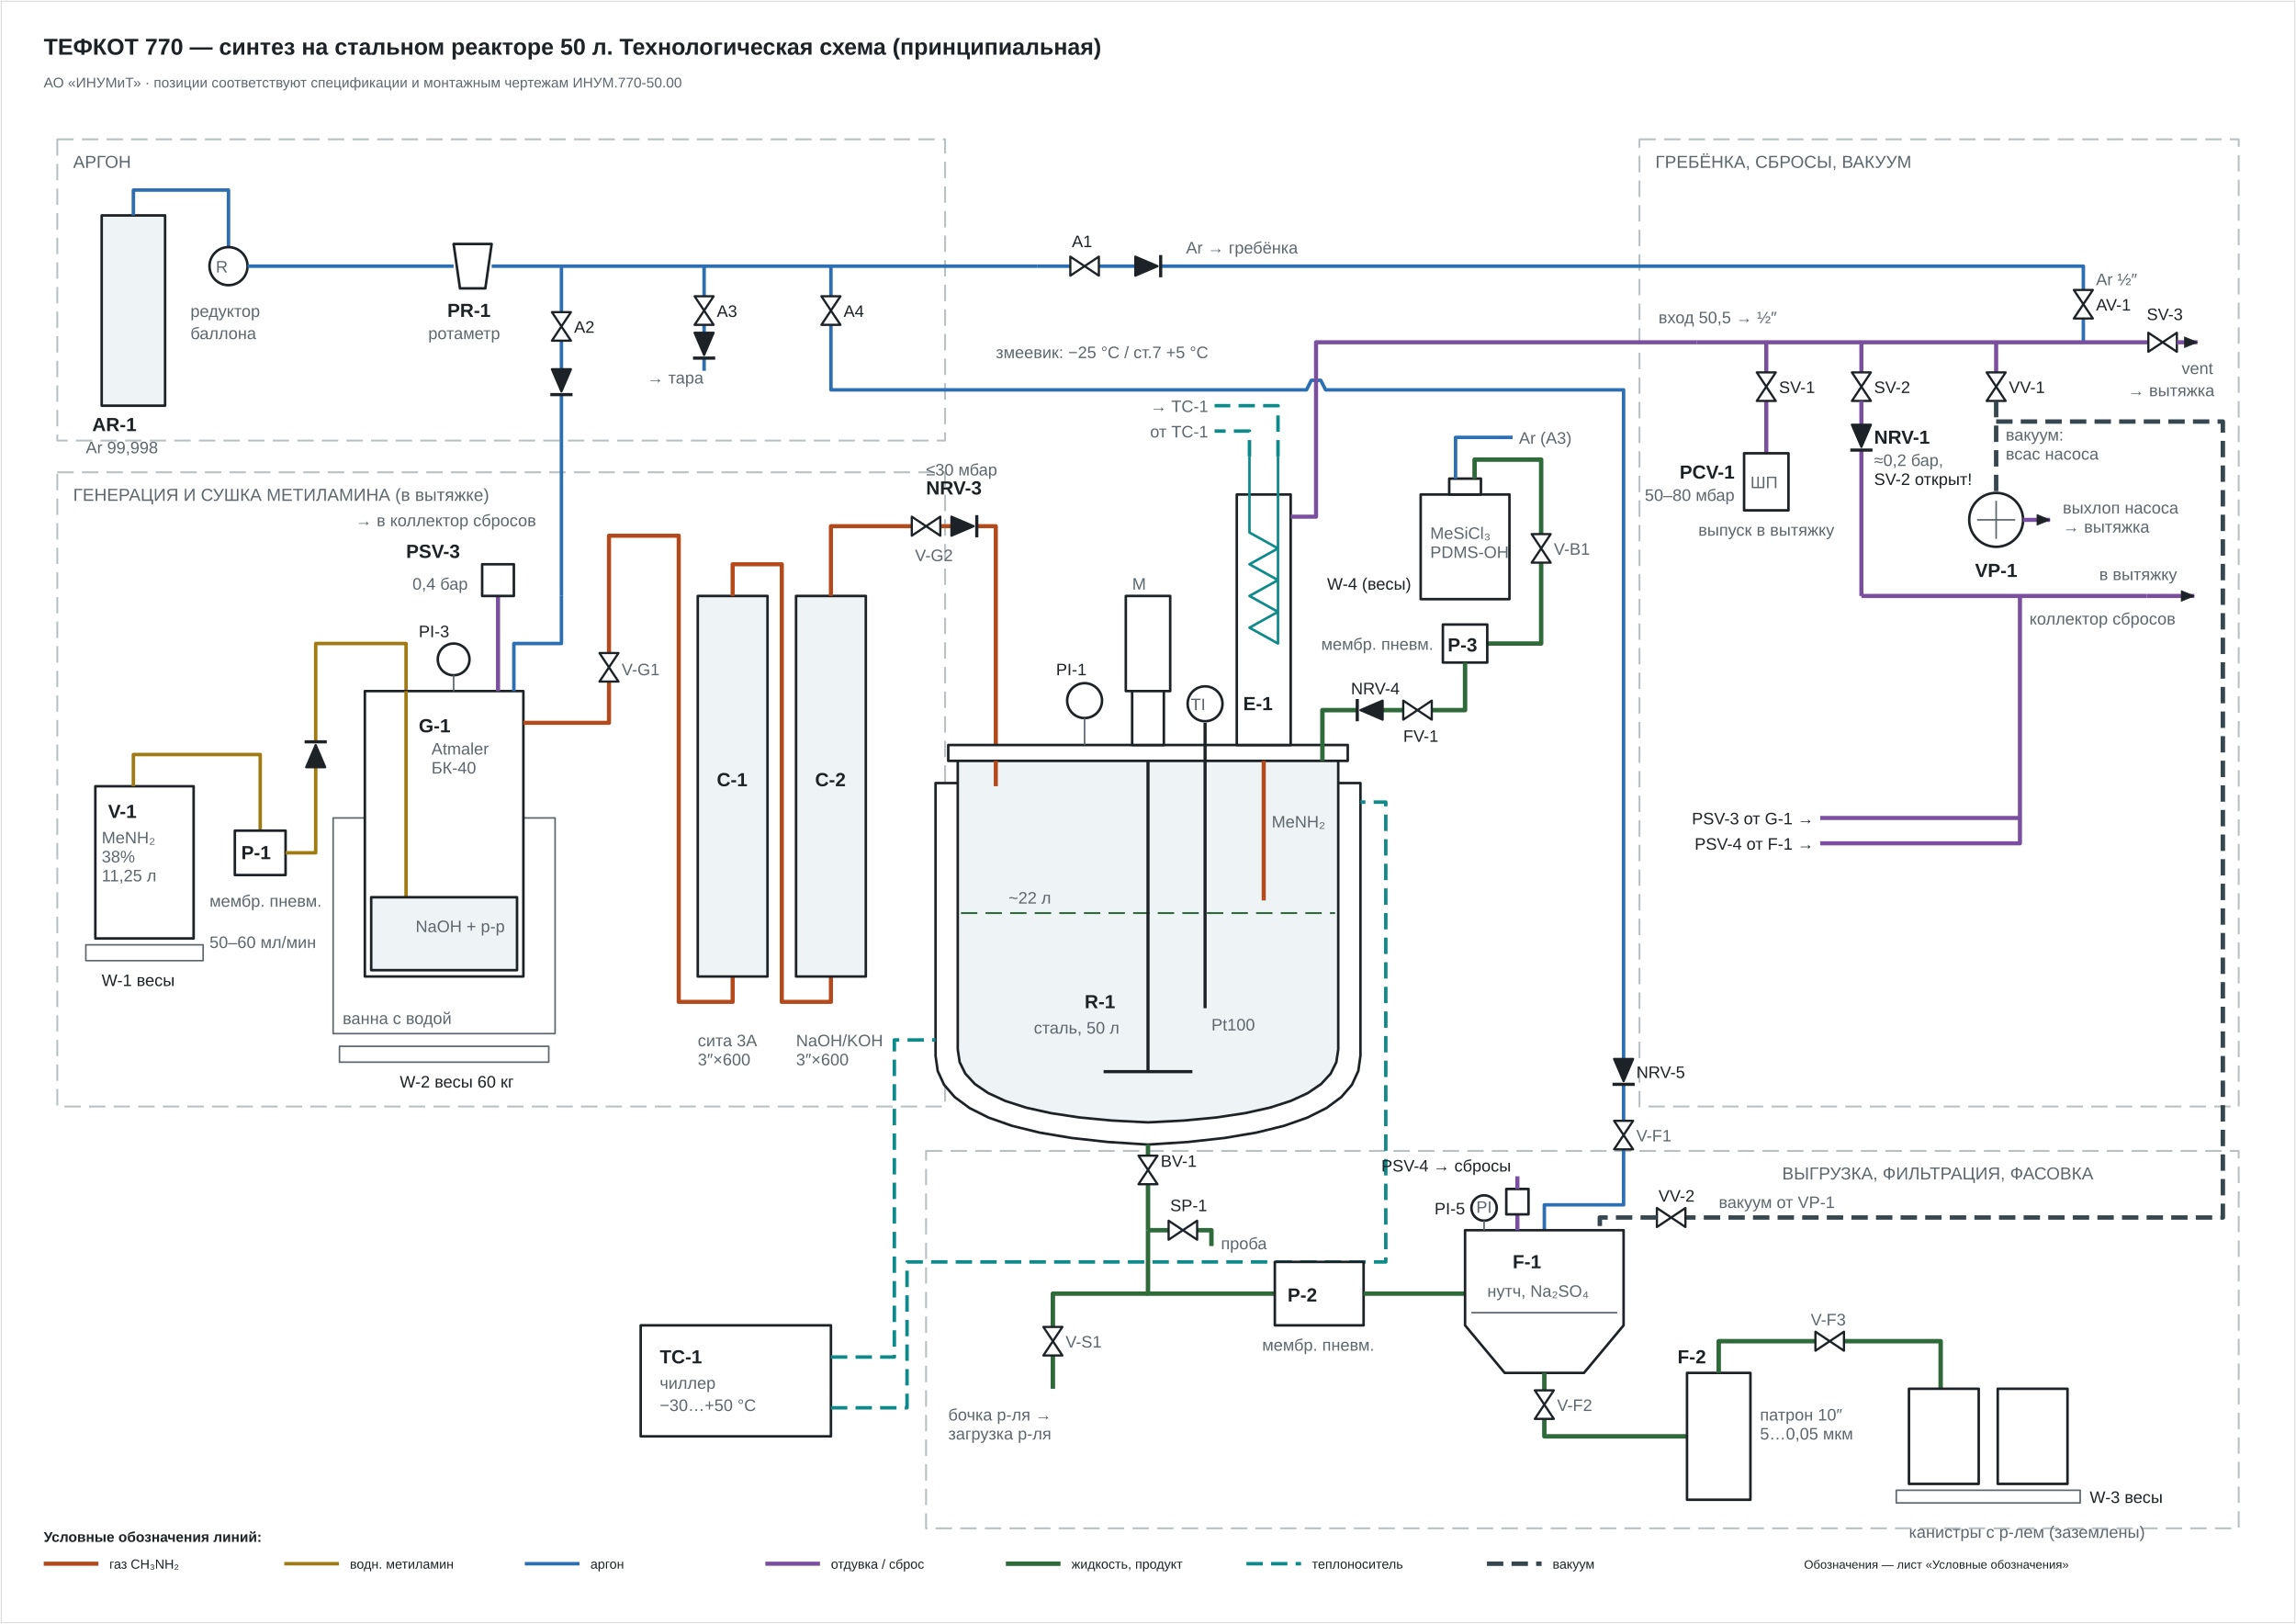
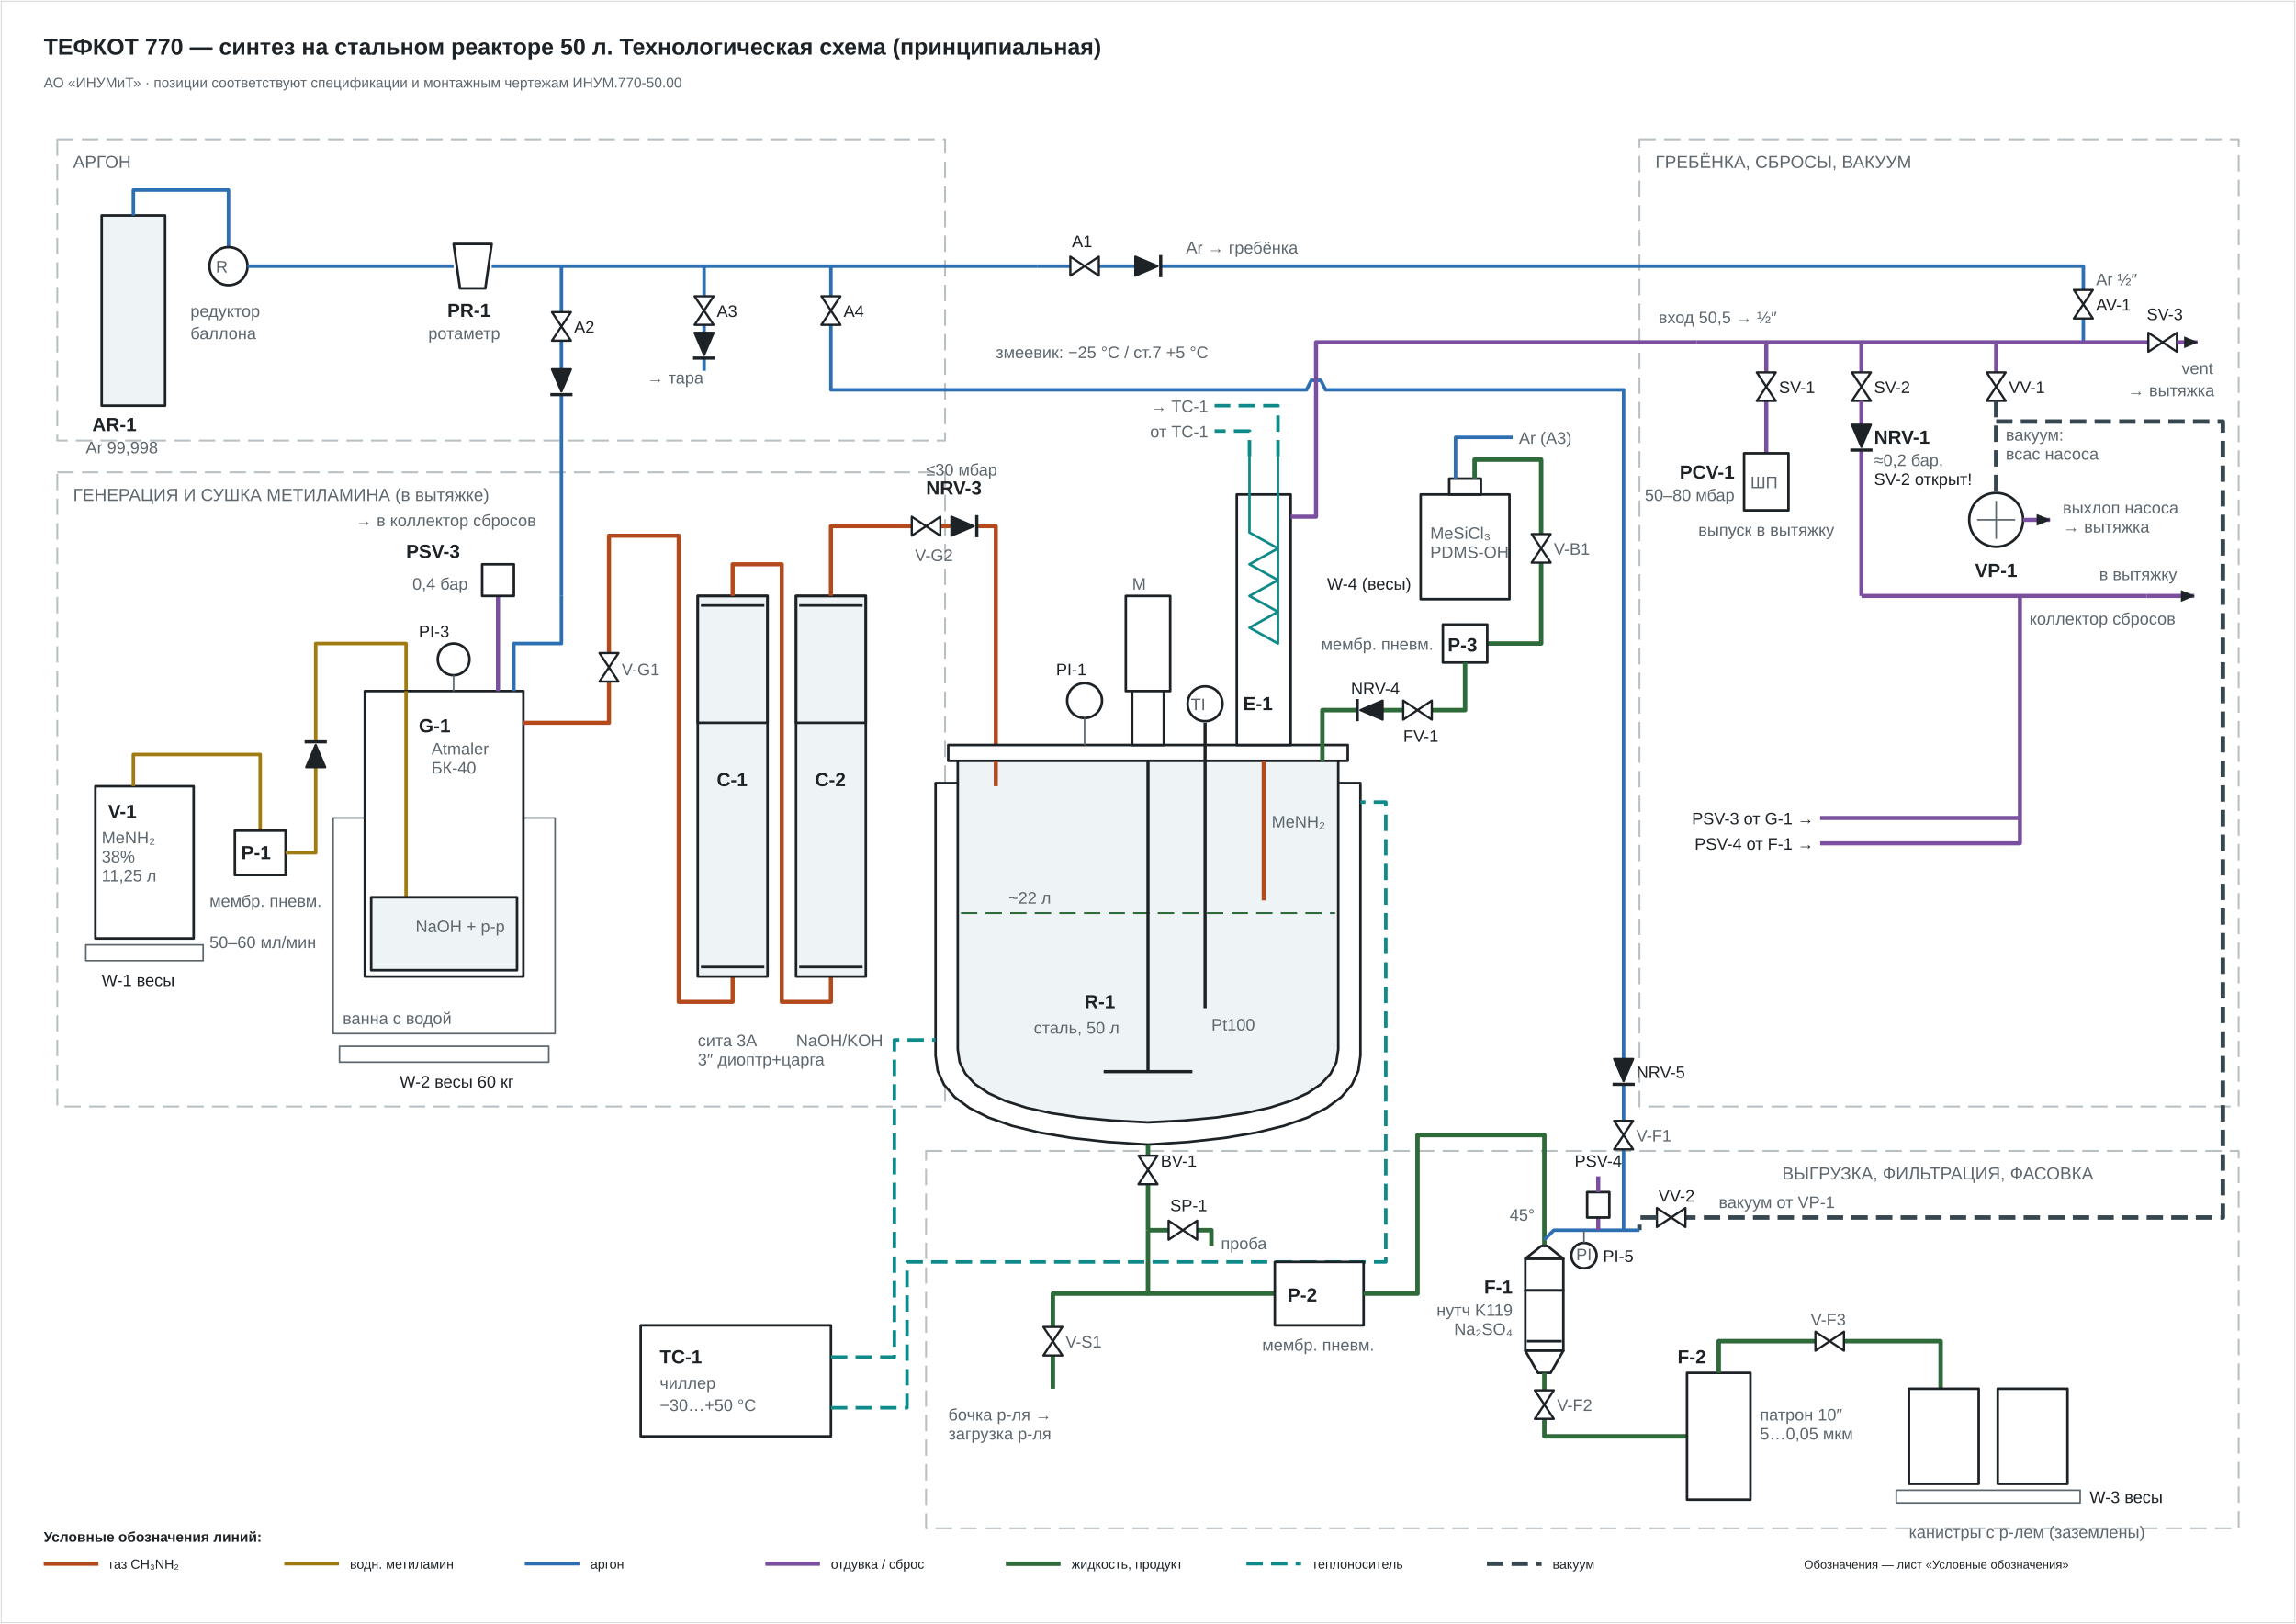
<svg xmlns="http://www.w3.org/2000/svg" viewBox="0 0 420.0 297.0" width="420.0mm" height="297.0mm" font-family="Arial, 'Liberation Sans', sans-serif">
  <rect width="100%" height="100%" fill="#fff" />
  <path d="M0.20,0.20 L419.80,0.20 L419.80,296.80 L0.20,296.80 Z" fill="none" stroke="#bbbbbb" stroke-width="0.1" stroke-linejoin="round" />
  <text x="8.00" y="10.00" font-size="4.2" text-anchor="start" fill="#1d2226" font-weight="bold">ТЕФКОТ 770 — синтез на стальном реакторе 50 л. Технологическая схема (принципиальная)</text>
  <text x="8.00" y="16.00" font-size="2.6" text-anchor="start" fill="#5d666d">АО «ИНУМиТ» · позиции соответствуют спецификации и монтажным чертежам ИНУМ.770-50.00</text>
  <path d="M10.48,25.48 L172.88,25.48 L172.88,80.58 L10.48,80.58 Z" fill="none" stroke="#b9c0c3" stroke-width="0.348" stroke-dasharray="3 1.5" stroke-linejoin="round" />
  <text x="13.38" y="30.70" font-size="3.19" text-anchor="start" fill="#5d666d">АРГОН</text>
  <path d="M10.48,86.38 L172.88,86.38 L172.88,202.38 L10.48,202.38 Z" fill="none" stroke="#b9c0c3" stroke-width="0.348" stroke-dasharray="3 1.5" stroke-linejoin="round" />
  <text x="13.38" y="91.60" font-size="3.19" text-anchor="start" fill="#5d666d">ГЕНЕРАЦИЯ И СУШКА МЕТИЛАМИНА (в вытяжке)</text>
  <path d="M299.90,25.48 L409.52,25.48 L409.52,202.38 L299.90,202.38 Z" fill="none" stroke="#b9c0c3" stroke-width="0.348" stroke-dasharray="3 1.5" stroke-linejoin="round" />
  <text x="302.80" y="30.70" font-size="3.19" text-anchor="start" fill="#5d666d">ГРЕБЁНКА, СБРОСЫ, ВАКУУМ</text>
  <path d="M169.40,210.50 L409.52,210.50 L409.52,279.52 L169.40,279.52 Z" fill="none" stroke="#b9c0c3" stroke-width="0.348" stroke-dasharray="3 1.5" stroke-linejoin="round" />
  <text x="326.00" y="215.72" font-size="3.19" text-anchor="start" fill="#5d666d">ВЫГРУЗКА, ФИЛЬТРАЦИЯ, ФАСОВКА</text>
  <path d="M18.60,39.40 L30.20,39.40 L30.20,74.20 L18.60,74.20 Z" fill="#eef3f5" stroke="#1d2226" stroke-width="0.464" stroke-linejoin="round" />
  <text x="16.86" y="78.84" font-size="3.48" text-anchor="start" fill="#1d2226" font-weight="bold">AR-1</text>
  <text x="15.70" y="82.90" font-size="3.045" text-anchor="start" fill="#5d666d">Ar 99,998</text>
  <path d="M24.40,39.40 L24.40,34.76 L41.80,34.76 L41.80,45.20" fill="none" stroke="#2d6fb3" stroke-width="0.638" stroke-linejoin="round" />
  <circle cx="41.80" cy="48.68" r="3.48" fill="#ffffff" stroke="#1d2226" stroke-width="0.464" />
  <text x="39.48" y="49.84" font-size="3.045" text-anchor="start" fill="#5d666d">R</text>
  <text x="34.84" y="57.96" font-size="3.045" text-anchor="start" fill="#5d666d">редуктор</text>
  <text x="34.84" y="62.02" font-size="3.045" text-anchor="start" fill="#5d666d">баллона</text>
  <path d="M45.28,48.68 L82.98,48.68" fill="none" stroke="#2d6fb3" stroke-width="0.638" stroke-linejoin="round" />
  <path d="M82.98,44.62 L89.94,44.62 L88.78,52.74 L84.14,52.74 Z" fill="#ffffff" stroke="#1d2226" stroke-width="0.464" stroke-linejoin="round" />
  <text x="81.82" y="57.96" font-size="3.48" text-anchor="start" fill="#1d2226" font-weight="bold">PR-1</text>
  <text x="78.34" y="62.02" font-size="3.045" text-anchor="start" fill="#5d666d">ротаметр</text>
  <path d="M89.94,48.68 L169.40,48.68 L189.70,48.68" fill="none" stroke="#2d6fb3" stroke-width="0.638" stroke-linejoin="round" />
  <path d="M102.70,48.68 L102.70,57.09" fill="none" stroke="#2d6fb3" stroke-width="0.638" stroke-linejoin="round" />
  <path d="M102.70,62.31 L102.70,67.53" fill="none" stroke="#2d6fb3" stroke-width="0.638" stroke-linejoin="round" />
  <path d="M102.70,72.17 L102.70,109.00" fill="none" stroke="#2d6fb3" stroke-width="0.638" stroke-linejoin="round" />
  <path d="M100.96,57.09 L104.44,62.31 L100.96,62.31 L104.44,57.09 Z" fill="#ffffff" stroke="#1d2226" stroke-width="0.406" stroke-linejoin="round" />
  <text x="105.02" y="60.86" font-size="3.045" text-anchor="start" fill="#1d2226">A2</text>
  <path d="M100.96,67.53 L102.70,71.59 L104.44,67.53 Z" fill="#1d2226" stroke="#1d2226" stroke-width="0.406" stroke-linejoin="round" />
  <path d="M100.67,72.17 L104.73,72.17" fill="none" stroke="#1d2226" stroke-width="0.58" stroke-linejoin="round" />
  <path d="M128.80,48.68 L128.80,54.19" fill="none" stroke="#2d6fb3" stroke-width="0.638" stroke-linejoin="round" />
  <path d="M128.80,59.41 L128.80,60.86" fill="none" stroke="#2d6fb3" stroke-width="0.638" stroke-linejoin="round" />
  <path d="M128.80,65.50 L128.80,67.82" fill="none" stroke="#2d6fb3" stroke-width="0.638" stroke-linejoin="round" />
  <path d="M127.06,54.19 L130.54,59.41 L127.06,59.41 L130.54,54.19 Z" fill="#ffffff" stroke="#1d2226" stroke-width="0.406" stroke-linejoin="round" />
  <path d="M127.06,60.86 L128.80,64.92 L130.54,60.86 Z" fill="#1d2226" stroke="#1d2226" stroke-width="0.406" stroke-linejoin="round" />
  <path d="M126.77,65.50 L130.83,65.50" fill="none" stroke="#1d2226" stroke-width="0.58" stroke-linejoin="round" />
  <text x="131.12" y="57.96" font-size="3.045" text-anchor="start" fill="#1d2226">A3</text>
  <text x="118.36" y="70.14" font-size="3.045" text-anchor="start" fill="#5d666d">→ тара</text>
  <path d="M152.00,48.68 L152.00,54.19" fill="none" stroke="#2d6fb3" stroke-width="0.638" stroke-linejoin="round" />
  <path d="M152.00,59.41 L152.00,71.30 L239.00,71.30 L239.87,69.56 L241.61,69.56 L242.48,71.30 L297.00,71.30 L297.00,193.68" fill="none" stroke="#2d6fb3" stroke-width="0.638" stroke-linejoin="round" />
  <path d="M297.00,198.32 L297.00,204.99" fill="none" stroke="#2d6fb3" stroke-width="0.638" stroke-linejoin="round" />
-   <path d="M297.00,210.21 L297.00,220.36 L282.50,220.36 L282.50,225.00" fill="none" stroke="#2d6fb3" stroke-width="0.638" stroke-linejoin="round" />
+   <path d="M297.00,210.21 L297.00,225.00" fill="none" stroke="#2d6fb3" stroke-width="0.638" stroke-linejoin="round" />
  <path d="M150.26,54.19 L153.74,59.41 L150.26,59.41 L153.74,54.19 Z" fill="#ffffff" stroke="#1d2226" stroke-width="0.406" stroke-linejoin="round" />
  <text x="154.32" y="57.96" font-size="3.045" text-anchor="start" fill="#1d2226">A4</text>
  <path d="M295.26,193.68 L297.00,197.74 L298.74,193.68 Z" fill="#1d2226" stroke="#1d2226" stroke-width="0.406" stroke-linejoin="round" />
  <path d="M294.97,198.32 L299.03,198.32" fill="none" stroke="#1d2226" stroke-width="0.58" stroke-linejoin="round" />
  <text x="299.32" y="197.16" font-size="3.045" text-anchor="start" fill="#1d2226">NRV-5</text>
  <path d="M295.26,204.99 L298.74,210.21 L295.26,210.21 L298.74,204.99 Z" fill="#ffffff" stroke="#1d2226" stroke-width="0.406" stroke-linejoin="round" />
  <text x="299.32" y="208.76" font-size="3.045" text-anchor="start" fill="#5d666d">V-F1</text>
  <path d="M189.70,48.68 L195.79,48.68" fill="none" stroke="#2d6fb3" stroke-width="0.638" stroke-linejoin="round" />
  <path d="M201.01,48.68 L207.68,48.68" fill="none" stroke="#2d6fb3" stroke-width="0.638" stroke-linejoin="round" />
  <path d="M212.32,48.68 L381.10,48.68 L381.10,53.03" fill="none" stroke="#2d6fb3" stroke-width="0.638" stroke-linejoin="round" />
  <path d="M381.10,58.25 L381.10,62.60" fill="none" stroke="#2d6fb3" stroke-width="0.638" stroke-linejoin="round" />
  <path d="M195.79,46.94 L201.01,50.42 L201.01,46.94 L195.79,50.42 Z" fill="#ffffff" stroke="#1d2226" stroke-width="0.406" stroke-linejoin="round" />
  <text x="196.08" y="45.20" font-size="3.045" text-anchor="start" fill="#1d2226">A1</text>
  <path d="M207.68,46.94 L211.74,48.68 L207.68,50.42 Z" fill="#1d2226" stroke="#1d2226" stroke-width="0.406" stroke-linejoin="round" />
  <path d="M212.32,46.65 L212.32,50.71" fill="none" stroke="#1d2226" stroke-width="0.58" stroke-linejoin="round" />
  <text x="216.96" y="46.36" font-size="3.045" text-anchor="start" fill="#5d666d">Ar → гребёнка</text>
  <path d="M17.44,143.80 L35.42,143.80 L35.42,171.64 L17.44,171.64 Z" fill="#ffffff" stroke="#1d2226" stroke-width="0.464" stroke-linejoin="round" />
  <text x="19.76" y="149.60" font-size="3.48" text-anchor="start" fill="#1d2226" font-weight="bold">V-1</text>
  <text x="18.60" y="154.24" font-size="3.045" text-anchor="start" fill="#5d666d">MeNH₂</text>
  <text x="18.60" y="157.72" font-size="3.045" text-anchor="start" fill="#5d666d">38%</text>
  <text x="18.60" y="161.20" font-size="3.045" text-anchor="start" fill="#5d666d">11,25 л</text>
  <path d="M15.70,172.80 L37.16,172.80 L37.16,175.70 L15.70,175.70 Z" fill="none" stroke="#5d666d" stroke-width="0.29" stroke-linejoin="round" />
  <text x="18.60" y="180.34" font-size="3.045" text-anchor="start" fill="#1d2226">W-1 весы</text>
  <path d="M24.40,143.80 L24.40,138.00 L47.60,138.00 L47.60,151.92" fill="none" stroke="#a07a12" stroke-width="0.638" stroke-linejoin="round" />
  <path d="M42.96,151.92 L52.24,151.92 L52.24,160.04 L42.96,160.04 Z" fill="#ffffff" stroke="#1d2226" stroke-width="0.464" stroke-linejoin="round" />
  <text x="44.12" y="157.14" font-size="3.48" text-anchor="start" fill="#1d2226" font-weight="bold">P-1</text>
  <text x="38.32" y="165.84" font-size="3.045" text-anchor="start" fill="#5d666d">мембр. пневм.</text>
  <text x="38.32" y="173.38" font-size="3.045" text-anchor="start" fill="#5d666d">50–60 мл/мин</text>
  <path d="M52.24,155.98 L57.75,155.98 L57.75,140.32" fill="none" stroke="#a07a12" stroke-width="0.638" stroke-linejoin="round" />
  <path d="M57.75,135.68 L57.75,117.70 L74.28,117.70 L74.28,126.40" fill="none" stroke="#a07a12" stroke-width="0.638" stroke-linejoin="round" />
  <path d="M56.01,140.32 L57.75,136.26 L59.49,140.32 Z" fill="#1d2226" stroke="#1d2226" stroke-width="0.406" stroke-linejoin="round" />
  <path d="M55.72,135.68 L59.78,135.68" fill="none" stroke="#1d2226" stroke-width="0.58" stroke-linejoin="round" />
  <path d="M60.94,149.60 L101.54,149.60 L101.54,189.04 L60.94,189.04 Z" fill="none" stroke="#5d666d" stroke-width="0.29" stroke-linejoin="round" />
  <text x="62.68" y="187.30" font-size="3.045" text-anchor="start" fill="#5d666d">ванна с водой</text>
  <path d="M66.74,126.40 L95.74,126.40 L95.74,178.60 L66.74,178.60 Z" fill="#ffffff" stroke="#1d2226" stroke-width="0.464" stroke-linejoin="round" />
  <path d="M74.28,126.40 L74.28,172.80" fill="none" stroke="#a07a12" stroke-width="0.638" stroke-linejoin="round" />
  <path d="M67.90,164.10 L94.58,164.10 L94.58,177.44 L67.90,177.44 Z" fill="#eef3f5" stroke="#1d2226" stroke-width="0.464" stroke-linejoin="round" />
  <text x="76.02" y="170.48" font-size="3.045" text-anchor="start" fill="#5d666d">NaOH + р-р</text>
  <text x="76.60" y="133.94" font-size="3.48" text-anchor="start" fill="#1d2226" font-weight="bold">G-1</text>
  <text x="78.92" y="138.00" font-size="3.045" text-anchor="start" fill="#5d666d">Atmaler</text>
  <text x="78.92" y="141.48" font-size="3.045" text-anchor="start" fill="#5d666d">БК-40</text>
  <path d="M62.10,191.36 L100.38,191.36 L100.38,194.26 L62.10,194.26 Z" fill="none" stroke="#5d666d" stroke-width="0.29" stroke-linejoin="round" />
  <text x="73.12" y="198.90" font-size="3.045" text-anchor="start" fill="#1d2226">W-2 весы 60 кг</text>
  <path d="M91.10,126.40 L91.10,117.70 L91.10,109.00" fill="none" stroke="#7a4fa0" stroke-width="0.754" stroke-linejoin="round" />
  <path d="M88.20,103.20 L94.00,103.20 L94.00,109.00 L88.20,109.00 Z" fill="#ffffff" stroke="#1d2226" stroke-width="0.464" stroke-linejoin="round" />
  <text x="74.28" y="102.04" font-size="3.48" text-anchor="start" fill="#1d2226" font-weight="bold">PSV-3</text>
  <text x="75.44" y="107.84" font-size="3.045" text-anchor="start" fill="#5d666d">0,4 бар</text>
  <text x="65.00" y="96.24" font-size="3.045" text-anchor="start" fill="#5d666d">→ в коллектор сбросов</text>
  <circle cx="82.98" cy="120.60" r="2.90" fill="#ffffff" stroke="#1d2226" stroke-width="0.464" />
  <path d="M82.98,123.50 L82.98,126.40" fill="none" stroke="#5d666d" stroke-width="0.29" stroke-linejoin="round" />
  <text x="76.60" y="116.54" font-size="3.045" text-anchor="start" fill="#1d2226">PI-3</text>
  <path d="M102.70,109.00 L102.70,117.70 L94.00,117.70 L94.00,126.40" fill="none" stroke="#2d6fb3" stroke-width="0.638" stroke-linejoin="round" />
  <path d="M95.74,132.20 L111.40,132.20 L111.40,124.66" fill="none" stroke="#b4491b" stroke-width="0.754" stroke-linejoin="round" />
  <path d="M111.40,119.44 L111.40,97.98 L124.16,97.98 L124.16,183.24 L134.02,183.24 L134.02,178.60" fill="none" stroke="#b4491b" stroke-width="0.754" stroke-linejoin="round" />
  <path d="M109.66,119.44 L113.14,124.66 L109.66,124.66 L113.14,119.44 Z" fill="#ffffff" stroke="#1d2226" stroke-width="0.406" stroke-linejoin="round" />
  <text x="113.72" y="123.50" font-size="3.045" text-anchor="start" fill="#5d666d">V-G1</text>
  <path d="M127.64,109.00 L140.40,109.00 L140.40,178.60 L127.64,178.60 Z" fill="#eef3f5" stroke="#1d2226" stroke-width="0.464" stroke-linejoin="round" />
+   <path d="M127.64,109.00 L140.40,109.00 L140.40,132.20 L127.64,132.20 Z" fill="none" stroke="#1d2226" stroke-width="0.464" stroke-linejoin="round" />
+   <path d="M128.22,110.74 L139.82,110.74" fill="none" stroke="#1d2226" stroke-width="0.464" stroke-linejoin="round" />
+   <path d="M128.22,176.86 L139.82,176.86" fill="none" stroke="#1d2226" stroke-width="0.464" stroke-linejoin="round" />
  <text x="131.12" y="143.80" font-size="3.48" text-anchor="start" fill="#1d2226" font-weight="bold">C-1</text>
  <text x="127.64" y="191.36" font-size="3.045" text-anchor="start" fill="#5d666d">сита 3A</text>
-   <text x="127.64" y="194.84" font-size="3.045" text-anchor="start" fill="#5d666d">3″×600</text>
+   <text x="127.64" y="194.84" font-size="3.045" text-anchor="start" fill="#5d666d">3″ диоптр+царга</text>
  <path d="M134.02,109.00 L134.02,103.20 L143.01,103.20 L143.01,183.24 L152.00,183.24 L152.00,178.60" fill="none" stroke="#b4491b" stroke-width="0.754" stroke-linejoin="round" />
  <path d="M145.62,109.00 L158.38,109.00 L158.38,178.60 L145.62,178.60 Z" fill="#eef3f5" stroke="#1d2226" stroke-width="0.464" stroke-linejoin="round" />
+   <path d="M145.62,109.00 L158.38,109.00 L158.38,132.20 L145.62,132.20 Z" fill="none" stroke="#1d2226" stroke-width="0.464" stroke-linejoin="round" />
+   <path d="M146.20,110.74 L157.80,110.74" fill="none" stroke="#1d2226" stroke-width="0.464" stroke-linejoin="round" />
+   <path d="M146.20,176.86 L157.80,176.86" fill="none" stroke="#1d2226" stroke-width="0.464" stroke-linejoin="round" />
  <text x="149.10" y="143.80" font-size="3.48" text-anchor="start" fill="#1d2226" font-weight="bold">C-2</text>
  <text x="145.62" y="191.36" font-size="3.045" text-anchor="start" fill="#5d666d">NaOH/KOH</text>
-   <text x="145.62" y="194.84" font-size="3.045" text-anchor="start" fill="#5d666d">3″×600</text>
  <path d="M152.00,109.00 L152.00,96.24 L166.79,96.24" fill="none" stroke="#b4491b" stroke-width="0.754" stroke-linejoin="round" />
  <path d="M172.01,96.24 L174.04,96.24" fill="none" stroke="#b4491b" stroke-width="0.754" stroke-linejoin="round" />
  <path d="M178.68,96.24 L182.16,96.24 L182.16,136.26" fill="none" stroke="#b4491b" stroke-width="0.754" stroke-linejoin="round" />
  <path d="M166.79,94.50 L172.01,97.98 L172.01,94.50 L166.79,97.98 Z" fill="#ffffff" stroke="#1d2226" stroke-width="0.406" stroke-linejoin="round" />
  <text x="167.37" y="102.62" font-size="3.045" text-anchor="start" fill="#5d666d">V-G2</text>
  <path d="M174.04,94.50 L178.10,96.24 L174.04,97.98 Z" fill="#1d2226" stroke="#1d2226" stroke-width="0.406" stroke-linejoin="round" />
  <path d="M178.68,94.21 L178.68,98.27" fill="none" stroke="#1d2226" stroke-width="0.58" stroke-linejoin="round" />
  <text x="169.40" y="90.44" font-size="3.48" text-anchor="start" fill="#1d2226" font-weight="bold">NRV-3</text>
  <text x="169.40" y="86.96" font-size="3.045" text-anchor="start" fill="#5d666d">≤30 мбар</text>
  <path d="M171.14,143.22 L171.14,193.10 L171.53,195.87 L172.69,198.39 L174.64,200.65 L177.36,202.66 L180.85,204.41 L185.13,205.91 L190.18,207.15 L196.01,208.13 L202.62,208.86 L210.00,209.34 L217.38,208.86 L223.99,208.13 L229.82,207.15 L234.87,205.91 L239.14,204.41 L242.64,202.66 L245.36,200.65 L247.31,198.39 L248.47,195.87 L248.86,193.10 L248.86,143.22 Z" fill="#ffffff" stroke="#1d2226" stroke-width="0.464" stroke-linejoin="round" />
  <path d="M175.20,138.00 L175.20,191.94 L175.55,194.27 L176.59,196.37 L178.33,198.26 L180.77,199.92 L183.90,201.36 L187.73,202.59 L192.25,203.59 L197.47,204.38 L203.39,204.94 L210.00,205.28 L216.61,204.94 L222.53,204.38 L227.75,203.59 L232.27,202.59 L236.10,201.36 L239.23,199.92 L241.67,198.26 L243.41,196.37 L244.45,194.27 L244.80,191.94 L244.80,138.00 Z" fill="#eef3f5" stroke="#1d2226" stroke-width="0.464" stroke-linejoin="round" />
  <path d="M173.46,136.26 L246.54,136.26 L246.54,139.16 L173.46,139.16 Z" fill="#ffffff" stroke="#1d2226" stroke-width="0.464" stroke-linejoin="round" />
  <path d="M175.78,167.00 L244.22,167.00" fill="none" stroke="#2f6b3a" stroke-width="0.348" stroke-dasharray="3 1.5" stroke-linejoin="round" />
  <text x="184.48" y="165.26" font-size="3.045" text-anchor="start" fill="#5d666d">~22 л</text>
  <text x="198.40" y="184.40" font-size="3.48" text-anchor="start" fill="#1d2226" font-weight="bold">R-1</text>
  <text x="189.12" y="189.04" font-size="3.045" text-anchor="start" fill="#5d666d">сталь, 50 л</text>
  <path d="M182.16,139.16 L182.16,143.80" fill="none" stroke="#b4491b" stroke-width="0.754" stroke-linejoin="round" />
  <path d="M231.17,139.16 L231.17,164.68" fill="none" stroke="#b4491b" stroke-width="0.754" stroke-linejoin="round" />
  <text x="232.62" y="151.34" font-size="3.045" text-anchor="start" fill="#5d666d">MeNH₂</text>
  <circle cx="198.40" cy="128.14" r="3.19" fill="#ffffff" stroke="#1d2226" stroke-width="0.464" />
  <path d="M198.40,131.33 L198.40,136.26" fill="none" stroke="#5d666d" stroke-width="0.29" stroke-linejoin="round" />
  <text x="193.18" y="123.50" font-size="3.045" text-anchor="start" fill="#1d2226">PI-1</text>
  <path d="M205.94,109.00 L214.06,109.00 L214.06,126.40 L205.94,126.40 Z" fill="#ffffff" stroke="#1d2226" stroke-width="0.464" stroke-linejoin="round" />
  <text x="207.10" y="107.84" font-size="3.045" text-anchor="start" fill="#5d666d">M</text>
  <path d="M207.10,126.40 L212.90,126.40 L212.90,136.26 L207.10,136.26 Z" fill="#ffffff" stroke="#1d2226" stroke-width="0.464" stroke-linejoin="round" />
  <path d="M210.00,139.16 L210.00,196.00" fill="none" stroke="#1d2226" stroke-width="0.58" stroke-linejoin="round" />
  <path d="M201.88,196.00 L218.12,196.00" fill="none" stroke="#1d2226" stroke-width="0.58" stroke-linejoin="round" />
  <path d="M220.44,132.20 L220.44,184.40" fill="none" stroke="#1d2226" stroke-width="0.58" stroke-linejoin="round" />
  <circle cx="220.44" cy="128.72" r="3.19" fill="#ffffff" stroke="#1d2226" stroke-width="0.464" />
  <text x="217.83" y="129.88" font-size="3.045" text-anchor="start" fill="#5d666d">TI</text>
  <text x="221.60" y="188.46" font-size="3.045" text-anchor="start" fill="#5d666d">Pt100</text>
  <path d="M226.24,90.44 L236.10,90.44 L236.10,136.26 L226.24,136.26 Z" fill="#ffffff" stroke="#1d2226" stroke-width="0.464" stroke-linejoin="round" />
  <path d="M228.56,83.48 L228.56,97.40 L233.78,100.30 L228.56,103.20 L233.78,106.10 L228.56,109.00 L233.78,111.90 L228.56,114.80 L233.78,117.70 L233.78,83.48" fill="none" stroke="#0f8a8a" stroke-width="0.464" stroke-linejoin="round" />
  <path d="M228.56,83.48 L228.56,78.84 L222.18,78.84" fill="none" stroke="#0f8a8a" stroke-width="0.638" stroke-dasharray="3 1.5" stroke-linejoin="round" />
  <path d="M233.78,83.48 L233.78,74.20 L222.18,74.20" fill="none" stroke="#0f8a8a" stroke-width="0.638" stroke-dasharray="3 1.5" stroke-linejoin="round" />
  <text x="221.02" y="75.36" font-size="3.045" text-anchor="end" fill="#5d666d">→ TC-1</text>
  <text x="221.02" y="80.00" font-size="3.045" text-anchor="end" fill="#5d666d">от TC-1</text>
  <text x="227.40" y="129.88" font-size="3.48" text-anchor="start" fill="#1d2226" font-weight="bold">E-1</text>
  <text x="182.16" y="65.50" font-size="3.045" text-anchor="start" fill="#5d666d">змеевик: −25 °C / ст.7 +5 °C</text>
  <path d="M259.88,90.44 L276.12,90.44 L276.12,109.58 L259.88,109.58 Z" fill="#ffffff" stroke="#1d2226" stroke-width="0.464" stroke-linejoin="round" />
  <path d="M265.10,87.54 L270.90,87.54 L270.90,90.44 L265.10,90.44 Z" fill="#ffffff" stroke="#1d2226" stroke-width="0.464" stroke-linejoin="round" />
  <text x="261.62" y="98.56" font-size="3.045" text-anchor="start" fill="#5d666d">MeSiCl₃</text>
  <text x="261.62" y="102.04" font-size="3.045" text-anchor="start" fill="#5d666d">PDMS-OH</text>
  <text x="258.14" y="107.84" font-size="3.045" text-anchor="end" fill="#1d2226">W-4 (весы)</text>
  <path d="M266.26,87.54 L266.26,80.00 L276.70,80.00" fill="none" stroke="#2d6fb3" stroke-width="0.638" stroke-linejoin="round" />
  <text x="277.86" y="81.16" font-size="3.045" text-anchor="start" fill="#5d666d">Ar (A3)</text>
  <path d="M269.74,87.54 L269.74,84.06 L281.92,84.06 L281.92,97.69" fill="none" stroke="#2f6b3a" stroke-width="0.812" stroke-linejoin="round" />
  <path d="M281.92,102.91 L281.92,117.70 L272.06,117.70" fill="none" stroke="#2f6b3a" stroke-width="0.812" stroke-linejoin="round" />
  <path d="M280.18,97.69 L283.66,102.91 L280.18,102.91 L283.66,97.69 Z" fill="#ffffff" stroke="#1d2226" stroke-width="0.406" stroke-linejoin="round" />
  <text x="284.24" y="101.46" font-size="3.045" text-anchor="start" fill="#5d666d">V-B1</text>
  <path d="M263.94,114.22 L272.06,114.22 L272.06,121.18 L263.94,121.18 Z" fill="#ffffff" stroke="#1d2226" stroke-width="0.464" stroke-linejoin="round" />
  <text x="264.81" y="119.15" font-size="3.48" text-anchor="start" fill="#1d2226" font-weight="bold">P-3</text>
  <text x="262.20" y="118.86" font-size="3.045" text-anchor="end" fill="#5d666d">мембр. пневм.</text>
  <path d="M268.00,121.18 L268.00,129.88 L261.91,129.88" fill="none" stroke="#2f6b3a" stroke-width="0.812" stroke-linejoin="round" />
  <path d="M256.69,129.88 L252.92,129.88" fill="none" stroke="#2f6b3a" stroke-width="0.812" stroke-linejoin="round" />
  <path d="M248.28,129.88 L241.90,129.88 L241.90,139.16" fill="none" stroke="#2f6b3a" stroke-width="0.812" stroke-linejoin="round" />
  <path d="M256.69,128.14 L261.91,131.62 L261.91,128.14 L256.69,131.62 Z" fill="#ffffff" stroke="#1d2226" stroke-width="0.406" stroke-linejoin="round" />
  <text x="256.69" y="135.68" font-size="3.045" text-anchor="start" fill="#1d2226">FV-1</text>
  <path d="M252.92,128.14 L248.86,129.88 L252.92,131.62 Z" fill="#1d2226" stroke="#1d2226" stroke-width="0.406" stroke-linejoin="round" />
  <path d="M248.28,127.85 L248.28,131.91" fill="none" stroke="#1d2226" stroke-width="0.58" stroke-linejoin="round" />
  <text x="247.12" y="126.98" font-size="3.045" text-anchor="start" fill="#1d2226">NRV-4</text>
  <path d="M236.10,94.50 L240.74,94.50 L240.74,62.60 L310.34,62.60" fill="none" stroke="#7a4fa0" stroke-width="0.754" stroke-linejoin="round" />
  <path d="M117.20,242.40 L152.00,242.40 L152.00,262.70 L117.20,262.70 Z" fill="#ffffff" stroke="#1d2226" stroke-width="0.464" stroke-linejoin="round" />
  <text x="120.68" y="249.36" font-size="3.48" text-anchor="start" fill="#1d2226" font-weight="bold">TC-1</text>
  <text x="120.68" y="254.00" font-size="3.045" text-anchor="start" fill="#5d666d">чиллер</text>
  <text x="120.68" y="258.06" font-size="3.045" text-anchor="start" fill="#5d666d">−30…+50 °C</text>
  <path d="M152.00,248.20 L163.60,248.20 L163.60,190.20 L171.14,190.20" fill="none" stroke="#0f8a8a" stroke-width="0.638" stroke-dasharray="3 1.5" stroke-linejoin="round" />
  <path d="M152.00,257.48 L165.92,257.48 L165.92,230.80 L253.50,230.80 L253.50,146.70 L248.86,146.70" fill="none" stroke="#0f8a8a" stroke-width="0.638" stroke-dasharray="3 1.5" stroke-linejoin="round" />
  <path d="M310.34,62.60 L392.99,62.60" fill="none" stroke="#7a4fa0" stroke-width="0.754" stroke-linejoin="round" />
  <text x="303.38" y="59.12" font-size="3.045" text-anchor="start" fill="#5d666d">вход 50,5 → ½″</text>
  <path d="M323.10,62.60 L323.10,68.11" fill="none" stroke="#7a4fa0" stroke-width="0.754" stroke-linejoin="round" />
  <path d="M323.10,73.33 L323.10,82.90" fill="none" stroke="#7a4fa0" stroke-width="0.754" stroke-linejoin="round" />
  <path d="M321.36,68.11 L324.84,73.33 L321.36,73.33 L324.84,68.11 Z" fill="#ffffff" stroke="#1d2226" stroke-width="0.406" stroke-linejoin="round" />
  <text x="325.42" y="71.88" font-size="3.045" text-anchor="start" fill="#1d2226">SV-1</text>
  <path d="M319.04,82.90 L327.16,82.90 L327.16,93.34 L319.04,93.34 Z" fill="#ffffff" stroke="#1d2226" stroke-width="0.464" stroke-linejoin="round" />
  <text x="320.20" y="89.28" font-size="3.045" text-anchor="start" fill="#5d666d">ШП</text>
  <text x="317.30" y="87.54" font-size="3.48" text-anchor="end" fill="#1d2226" font-weight="bold">PCV-1</text>
  <text x="317.30" y="91.60" font-size="3.045" text-anchor="end" fill="#5d666d">50–80 мбар</text>
  <text x="323.10" y="97.98" font-size="3.045" text-anchor="middle" fill="#5d666d">выпуск в вытяжку</text>
  <path d="M340.50,62.60 L340.50,68.11" fill="none" stroke="#7a4fa0" stroke-width="0.754" stroke-linejoin="round" />
  <path d="M338.76,68.11 L342.24,73.33 L338.76,73.33 L342.24,68.11 Z" fill="#ffffff" stroke="#1d2226" stroke-width="0.406" stroke-linejoin="round" />
  <text x="342.82" y="71.88" font-size="3.045" text-anchor="start" fill="#1d2226">SV-2</text>
  <path d="M340.50,73.33 L340.50,77.68" fill="none" stroke="#7a4fa0" stroke-width="0.754" stroke-linejoin="round" />
  <path d="M340.50,82.32 L340.50,109.00" fill="none" stroke="#7a4fa0" stroke-width="0.754" stroke-linejoin="round" />
  <path d="M338.76,77.68 L340.50,81.74 L342.24,77.68 Z" fill="#1d2226" stroke="#1d2226" stroke-width="0.406" stroke-linejoin="round" />
  <path d="M338.47,82.32 L342.53,82.32" fill="none" stroke="#1d2226" stroke-width="0.58" stroke-linejoin="round" />
  <text x="342.82" y="81.16" font-size="3.48" text-anchor="start" fill="#1d2226" font-weight="bold">NRV-1</text>
  <text x="342.82" y="85.22" font-size="3.045" text-anchor="start" fill="#5d666d">≈0,2 бар,</text>
  <text x="342.82" y="88.70" font-size="3.045" text-anchor="start" fill="#1d2226">SV-2 открыт!</text>
  <path d="M365.15,62.60 L365.15,68.11" fill="none" stroke="#7a4fa0" stroke-width="0.754" stroke-linejoin="round" />
  <path d="M363.41,68.11 L366.89,73.33 L363.41,73.33 L366.89,68.11 Z" fill="#ffffff" stroke="#1d2226" stroke-width="0.406" stroke-linejoin="round" />
  <text x="367.47" y="71.88" font-size="3.045" text-anchor="start" fill="#1d2226">VV-1</text>
  <path d="M365.15,73.33 L365.15,90.15" fill="none" stroke="#37474f" stroke-width="0.812" stroke-dasharray="3 1.5" stroke-linejoin="round" />
  <path d="M365.15,77.10 L406.62,77.10 L406.62,222.68 L308.31,222.68" fill="none" stroke="#37474f" stroke-width="0.812" stroke-dasharray="3 1.5" stroke-linejoin="round" />
  <path d="M303.09,220.94 L308.31,224.42 L308.31,220.94 L303.09,224.42 Z" fill="#ffffff" stroke="#1d2226" stroke-width="0.406" stroke-linejoin="round" />
-   <path d="M303.09,222.68 L292.65,222.68 L292.65,225.00" fill="none" stroke="#37474f" stroke-width="0.812" stroke-dasharray="3 1.5" stroke-linejoin="round" />
+   <path d="M303.09,222.68 L299.90,222.68 L299.90,225.00" fill="none" stroke="#37474f" stroke-width="0.812" stroke-dasharray="3 1.5" stroke-linejoin="round" />
  <text x="303.38" y="219.78" font-size="3.045" text-anchor="start" fill="#1d2226">VV-2</text>
  <text x="314.40" y="220.94" font-size="3.045" text-anchor="start" fill="#5d666d">вакуум от VP-1</text>
  <text x="366.89" y="80.58" font-size="3.045" text-anchor="start" fill="#5d666d">вакуум:</text>
  <text x="366.89" y="84.06" font-size="3.045" text-anchor="start" fill="#5d666d">всас насоса</text>
  <circle cx="365.15" cy="95.08" r="4.93" fill="#ffffff" stroke="#1d2226" stroke-width="0.464" />
  <path d="M361.67,95.08 L368.63,95.08" fill="none" stroke="#5d666d" stroke-width="0.29" stroke-linejoin="round" />
  <path d="M365.15,91.60 L365.15,98.56" fill="none" stroke="#5d666d" stroke-width="0.29" stroke-linejoin="round" />
  <text x="365.15" y="105.52" font-size="3.48" text-anchor="middle" fill="#1d2226" font-weight="bold">VP-1</text>
  <path d="M370.08,95.08 L375.01,95.08" fill="none" stroke="#7a4fa0" stroke-width="0.754" stroke-linejoin="round" />
  <path d="M375.01,95.08 L372.61,96.08 L372.61,94.08 Z" fill="#1d2226" stroke="#1d2226" stroke-width="0.1" stroke-linejoin="round" />
  <text x="377.33" y="93.92" font-size="3.045" text-anchor="start" fill="#5d666d">выхлоп насоса</text>
  <text x="377.33" y="97.40" font-size="3.045" text-anchor="start" fill="#5d666d">→ вытяжка</text>
  <path d="M379.36,53.03 L382.84,58.25 L379.36,58.25 L382.84,53.03 Z" fill="#ffffff" stroke="#1d2226" stroke-width="0.406" stroke-linejoin="round" />
  <text x="383.42" y="56.80" font-size="3.045" text-anchor="start" fill="#1d2226">AV-1</text>
  <text x="383.42" y="52.16" font-size="3.045" text-anchor="start" fill="#5d666d">Ar ½″</text>
  <path d="M392.99,60.86 L398.21,64.34 L398.21,60.86 L392.99,64.34 Z" fill="#ffffff" stroke="#1d2226" stroke-width="0.406" stroke-linejoin="round" />
  <text x="392.70" y="58.54" font-size="3.045" text-anchor="start" fill="#1d2226">SV-3</text>
  <path d="M398.21,62.60 L401.98,62.60" fill="none" stroke="#7a4fa0" stroke-width="0.754" stroke-linejoin="round" />
  <path d="M401.98,62.60 L399.58,63.60 L399.58,61.60 Z" fill="#1d2226" stroke="#1d2226" stroke-width="0.1" stroke-linejoin="round" />
  <text x="399.08" y="68.40" font-size="3.045" text-anchor="start" fill="#5d666d">vent</text>
  <text x="389.22" y="72.46" font-size="3.045" text-anchor="start" fill="#5d666d">→ вытяжка</text>
  <path d="M340.50,109.00 L392.70,109.00" fill="none" stroke="#7a4fa0" stroke-width="0.754" stroke-linejoin="round" />
  <path d="M392.70,109.00 L401.40,109.00" fill="none" stroke="#7a4fa0" stroke-width="0.754" stroke-linejoin="round" />
  <path d="M401.40,109.00 L399.00,110.00 L399.00,108.00 Z" fill="#1d2226" stroke="#1d2226" stroke-width="0.1" stroke-linejoin="round" />
  <text x="371.24" y="114.22" font-size="3.045" text-anchor="start" fill="#5d666d">коллектор сбросов</text>
  <text x="384.00" y="106.10" font-size="3.045" text-anchor="start" fill="#5d666d">в вытяжку</text>
  <text x="331.80" y="150.76" font-size="3.045" text-anchor="end" fill="#1d2226">PSV-3 от G-1 →</text>
  <path d="M332.96,149.60 L369.50,149.60" fill="none" stroke="#7a4fa0" stroke-width="0.754" stroke-linejoin="round" />
  <text x="331.80" y="155.40" font-size="3.045" text-anchor="end" fill="#1d2226">PSV-4 от F-1 →</text>
  <path d="M332.96,154.24 L369.50,154.24 L369.50,109.00" fill="none" stroke="#7a4fa0" stroke-width="0.754" stroke-linejoin="round" />
  <path d="M210.00,209.34 L210.00,211.37" fill="none" stroke="#2f6b3a" stroke-width="0.812" stroke-linejoin="round" />
  <path d="M210.00,216.59 L210.00,225.00" fill="none" stroke="#2f6b3a" stroke-width="0.812" stroke-linejoin="round" />
  <path d="M208.26,211.37 L211.74,216.59 L208.26,216.59 L211.74,211.37 Z" fill="#ffffff" stroke="#1d2226" stroke-width="0.406" stroke-linejoin="round" />
  <text x="212.32" y="213.40" font-size="3.045" text-anchor="start" fill="#1d2226">BV-1</text>
  <path d="M210.00,225.00 L210.00,236.60 L233.20,236.60" fill="none" stroke="#2f6b3a" stroke-width="0.812" stroke-linejoin="round" />
  <path d="M210.00,225.00 L213.77,225.00" fill="none" stroke="#2f6b3a" stroke-width="0.812" stroke-linejoin="round" />
  <path d="M218.99,225.00 L221.60,225.00 L221.60,227.90" fill="none" stroke="#2f6b3a" stroke-width="0.812" stroke-linejoin="round" />
  <path d="M213.77,223.26 L218.99,226.74 L218.99,223.26 L213.77,226.74 Z" fill="#ffffff" stroke="#1d2226" stroke-width="0.406" stroke-linejoin="round" />
  <text x="214.06" y="221.52" font-size="3.045" text-anchor="start" fill="#1d2226">SP-1</text>
  <text x="223.34" y="228.48" font-size="3.045" text-anchor="start" fill="#5d666d">проба</text>
  <path d="M210.00,236.60 L192.60,236.60 L192.60,242.69" fill="none" stroke="#2f6b3a" stroke-width="0.812" stroke-linejoin="round" />
  <path d="M192.60,247.91 L192.60,254.00" fill="none" stroke="#2f6b3a" stroke-width="0.812" stroke-linejoin="round" />
  <path d="M190.86,242.69 L194.34,247.91 L190.86,247.91 L194.34,242.69 Z" fill="#ffffff" stroke="#1d2226" stroke-width="0.406" stroke-linejoin="round" />
  <text x="194.92" y="246.46" font-size="3.045" text-anchor="start" fill="#5d666d">V-S1</text>
  <text x="173.46" y="259.80" font-size="3.045" text-anchor="start" fill="#5d666d">бочка р-ля →</text>
  <text x="173.46" y="263.28" font-size="3.045" text-anchor="start" fill="#5d666d">загрузка р-ля</text>
  <path d="M233.20,230.80 L249.44,230.80 L249.44,242.40 L233.20,242.40 Z" fill="#ffffff" stroke="#1d2226" stroke-width="0.464" stroke-linejoin="round" />
  <text x="235.52" y="238.05" font-size="3.48" text-anchor="start" fill="#1d2226" font-weight="bold">P-2</text>
  <text x="230.88" y="247.04" font-size="3.045" text-anchor="start" fill="#5d666d">мембр. пневм.</text>
-   <path d="M249.44,236.60 L268.00,236.60" fill="none" stroke="#2f6b3a" stroke-width="0.812" stroke-linejoin="round" />
-   <path d="M268.00,225.00 L297.00,225.00 L297.00,242.40 L289.75,251.10 L275.25,251.10 L268.00,242.40 Z" fill="#ffffff" stroke="#1d2226" stroke-width="0.464" stroke-linejoin="round" />
-   <path d="M269.16,240.08 L295.84,240.08" fill="none" stroke="#5d666d" stroke-width="0.29" stroke-linejoin="round" />
-   <text x="276.70" y="231.96" font-size="3.48" text-anchor="start" fill="#1d2226" font-weight="bold">F-1</text>
-   <text x="272.06" y="237.18" font-size="3.045" text-anchor="start" fill="#5d666d">нутч, Na₂SO₄</text>
-   <circle cx="271.48" cy="220.94" r="2.32" fill="#ffffff" stroke="#1d2226" stroke-width="0.464" />
-   <text x="271.48" y="221.81" font-size="3.045" text-anchor="middle" fill="#5d666d">PI</text>
-   <path d="M271.48,223.26 L271.48,225.00" fill="none" stroke="#5d666d" stroke-width="0.29" stroke-linejoin="round" />
-   <text x="268.00" y="222.10" font-size="3.045" text-anchor="end" fill="#1d2226">PI-5</text>
-   <path d="M277.57,225.00 L277.57,222.10" fill="none" stroke="#7a4fa0" stroke-width="0.754" stroke-linejoin="round" />
-   <path d="M275.54,217.46 L279.60,217.46 L279.60,222.10 L275.54,222.10 Z" fill="#ffffff" stroke="#1d2226" stroke-width="0.464" stroke-linejoin="round" />
-   <path d="M277.57,217.46 L277.57,215.14" fill="none" stroke="#7a4fa0" stroke-width="0.754" stroke-linejoin="round" />
-   <text x="276.41" y="214.27" font-size="3.045" text-anchor="end" fill="#1d2226">PSV-4 → сбросы</text>
+   <path d="M249.44,236.60 L259.30,236.60 L259.30,207.60 L282.50,207.60 L282.50,227.90" fill="none" stroke="#2f6b3a" stroke-width="0.812" stroke-linejoin="round" />
+   <path d="M281.92,227.90 L283.08,227.90 L285.98,230.22 L279.02,230.22 Z" fill="#ffffff" stroke="#1d2226" stroke-width="0.464" stroke-linejoin="round" />
+   <path d="M279.02,230.22 L285.98,230.22 L285.98,236.02 L279.02,236.02 Z" fill="none" stroke="#1d2226" stroke-width="0.464" stroke-linejoin="round" />
+   <path d="M279.02,236.02 L285.98,236.02 L285.98,247.04 L279.02,247.04 Z" fill="#ffffff" stroke="#1d2226" stroke-width="0.464" stroke-linejoin="round" />
+   <path d="M279.31,245.30 L285.69,245.30" fill="none" stroke="#1d2226" stroke-width="0.464" stroke-linejoin="round" />
+   <path d="M279.02,247.04 L285.98,247.04 L283.66,251.10 L281.34,251.10 Z" fill="#ffffff" stroke="#1d2226" stroke-width="0.464" stroke-linejoin="round" />
+   <text x="276.70" y="236.60" font-size="3.48" text-anchor="end" fill="#1d2226" font-weight="bold">F-1</text>
+   <text x="276.70" y="240.66" font-size="3.045" text-anchor="end" fill="#5d666d">нутч K119</text>
+   <text x="276.70" y="244.14" font-size="3.045" text-anchor="end" fill="#5d666d">Na₂SO₄</text>
+   <path d="M282.50,226.74 L284.24,225.00 L299.90,225.00" fill="none" stroke="#2d6fb3" stroke-width="0.638" stroke-linejoin="round" />
+   <text x="280.76" y="223.26" font-size="3.045" text-anchor="end" fill="#5d666d">45°</text>
+   <circle cx="289.75" cy="229.64" r="2.32" fill="#ffffff" stroke="#1d2226" stroke-width="0.464" />
+   <text x="289.75" y="230.51" font-size="3.045" text-anchor="middle" fill="#5d666d">PI</text>
+   <path d="M289.75,225.00 L289.75,227.32" fill="none" stroke="#5d666d" stroke-width="0.29" stroke-linejoin="round" />
+   <text x="293.23" y="230.80" font-size="3.045" text-anchor="start" fill="#1d2226">PI-5</text>
+   <path d="M292.36,225.00 L292.36,222.68" fill="none" stroke="#7a4fa0" stroke-width="0.754" stroke-linejoin="round" />
+   <path d="M290.33,218.04 L294.39,218.04 L294.39,222.68 L290.33,222.68 Z" fill="#ffffff" stroke="#1d2226" stroke-width="0.464" stroke-linejoin="round" />
+   <path d="M292.36,218.04 L292.36,215.14" fill="none" stroke="#7a4fa0" stroke-width="0.754" stroke-linejoin="round" />
+   <text x="292.36" y="213.40" font-size="3.045" text-anchor="middle" fill="#1d2226">PSV-4</text>
  <path d="M282.50,251.10 L282.50,254.29" fill="none" stroke="#2f6b3a" stroke-width="0.812" stroke-linejoin="round" />
  <path d="M282.50,259.51 L282.50,262.70 L308.60,262.70" fill="none" stroke="#2f6b3a" stroke-width="0.812" stroke-linejoin="round" />
  <path d="M280.76,254.29 L284.24,259.51 L280.76,259.51 L284.24,254.29 Z" fill="#ffffff" stroke="#1d2226" stroke-width="0.406" stroke-linejoin="round" />
  <text x="284.82" y="258.06" font-size="3.045" text-anchor="start" fill="#5d666d">V-F2</text>
  <path d="M308.60,251.10 L320.20,251.10 L320.20,274.30 L308.60,274.30 Z" fill="#ffffff" stroke="#1d2226" stroke-width="0.464" stroke-linejoin="round" />
  <text x="306.86" y="249.36" font-size="3.48" text-anchor="start" fill="#1d2226" font-weight="bold">F-2</text>
  <text x="321.94" y="259.80" font-size="3.045" text-anchor="start" fill="#5d666d">патрон 10″</text>
  <text x="321.94" y="263.28" font-size="3.045" text-anchor="start" fill="#5d666d">5…0,05 мкм</text>
  <path d="M314.40,251.10 L314.40,245.30 L332.09,245.30" fill="none" stroke="#2f6b3a" stroke-width="0.812" stroke-linejoin="round" />
  <path d="M337.31,245.30 L355.00,245.30 L355.00,254.00" fill="none" stroke="#2f6b3a" stroke-width="0.812" stroke-linejoin="round" />
  <path d="M332.09,243.56 L337.31,247.04 L337.31,243.56 L332.09,247.04 Z" fill="#ffffff" stroke="#1d2226" stroke-width="0.406" stroke-linejoin="round" />
  <text x="331.22" y="242.40" font-size="3.045" text-anchor="start" fill="#5d666d">V-F3</text>
  <path d="M349.20,254.00 L361.96,254.00 L361.96,271.40 L349.20,271.40 Z" fill="#ffffff" stroke="#1d2226" stroke-width="0.464" stroke-linejoin="round" />
  <path d="M365.44,254.00 L378.20,254.00 L378.20,271.40 L365.44,271.40 Z" fill="#ffffff" stroke="#1d2226" stroke-width="0.464" stroke-linejoin="round" />
  <path d="M346.88,272.56 L380.52,272.56 L380.52,274.88 L346.88,274.88 Z" fill="none" stroke="#5d666d" stroke-width="0.29" stroke-linejoin="round" />
  <text x="382.26" y="274.88" font-size="3.045" text-anchor="start" fill="#1d2226">W-3 весы</text>
  <text x="349.20" y="281.26" font-size="3.045" text-anchor="start" fill="#5d666d">канистры с р-лем (заземлены)</text>
  <text x="8.00" y="282.00" font-size="2.6" text-anchor="start" fill="#1d2226" font-weight="bold">Условные обозначения линий:</text>
  <path d="M8.00,286.00 L18.00,286.00" fill="none" stroke="#b4491b" stroke-width="0.754" stroke-linejoin="round" />
  <text x="20.00" y="286.90" font-size="2.4" text-anchor="start" fill="#1d2226">газ CH₃NH₂</text>
  <path d="M52.00,286.00 L62.00,286.00" fill="none" stroke="#a07a12" stroke-width="0.638" stroke-linejoin="round" />
  <text x="64.00" y="286.90" font-size="2.4" text-anchor="start" fill="#1d2226">водн. метиламин</text>
  <path d="M96.00,286.00 L106.00,286.00" fill="none" stroke="#2d6fb3" stroke-width="0.638" stroke-linejoin="round" />
  <text x="108.00" y="286.90" font-size="2.4" text-anchor="start" fill="#1d2226">аргон</text>
  <path d="M140.00,286.00 L150.00,286.00" fill="none" stroke="#7a4fa0" stroke-width="0.754" stroke-linejoin="round" />
  <text x="152.00" y="286.90" font-size="2.4" text-anchor="start" fill="#1d2226">отдувка / сброс</text>
  <path d="M184.00,286.00 L194.00,286.00" fill="none" stroke="#2f6b3a" stroke-width="0.812" stroke-linejoin="round" />
  <text x="196.00" y="286.90" font-size="2.4" text-anchor="start" fill="#1d2226">жидкость, продукт</text>
  <path d="M228.00,286.00 L238.00,286.00" fill="none" stroke="#0f8a8a" stroke-width="0.638" stroke-dasharray="3 1.5" stroke-linejoin="round" />
  <text x="240.00" y="286.90" font-size="2.4" text-anchor="start" fill="#1d2226">теплоноситель</text>
  <path d="M272.00,286.00 L282.00,286.00" fill="none" stroke="#37474f" stroke-width="0.812" stroke-dasharray="3 1.5" stroke-linejoin="round" />
  <text x="284.00" y="286.90" font-size="2.4" text-anchor="start" fill="#1d2226">вакуум</text>
  <text x="330.00" y="286.90" font-size="2.2" text-anchor="start" fill="#1d2226">Обозначения — лист «Условные обозначения»</text>
</svg>
